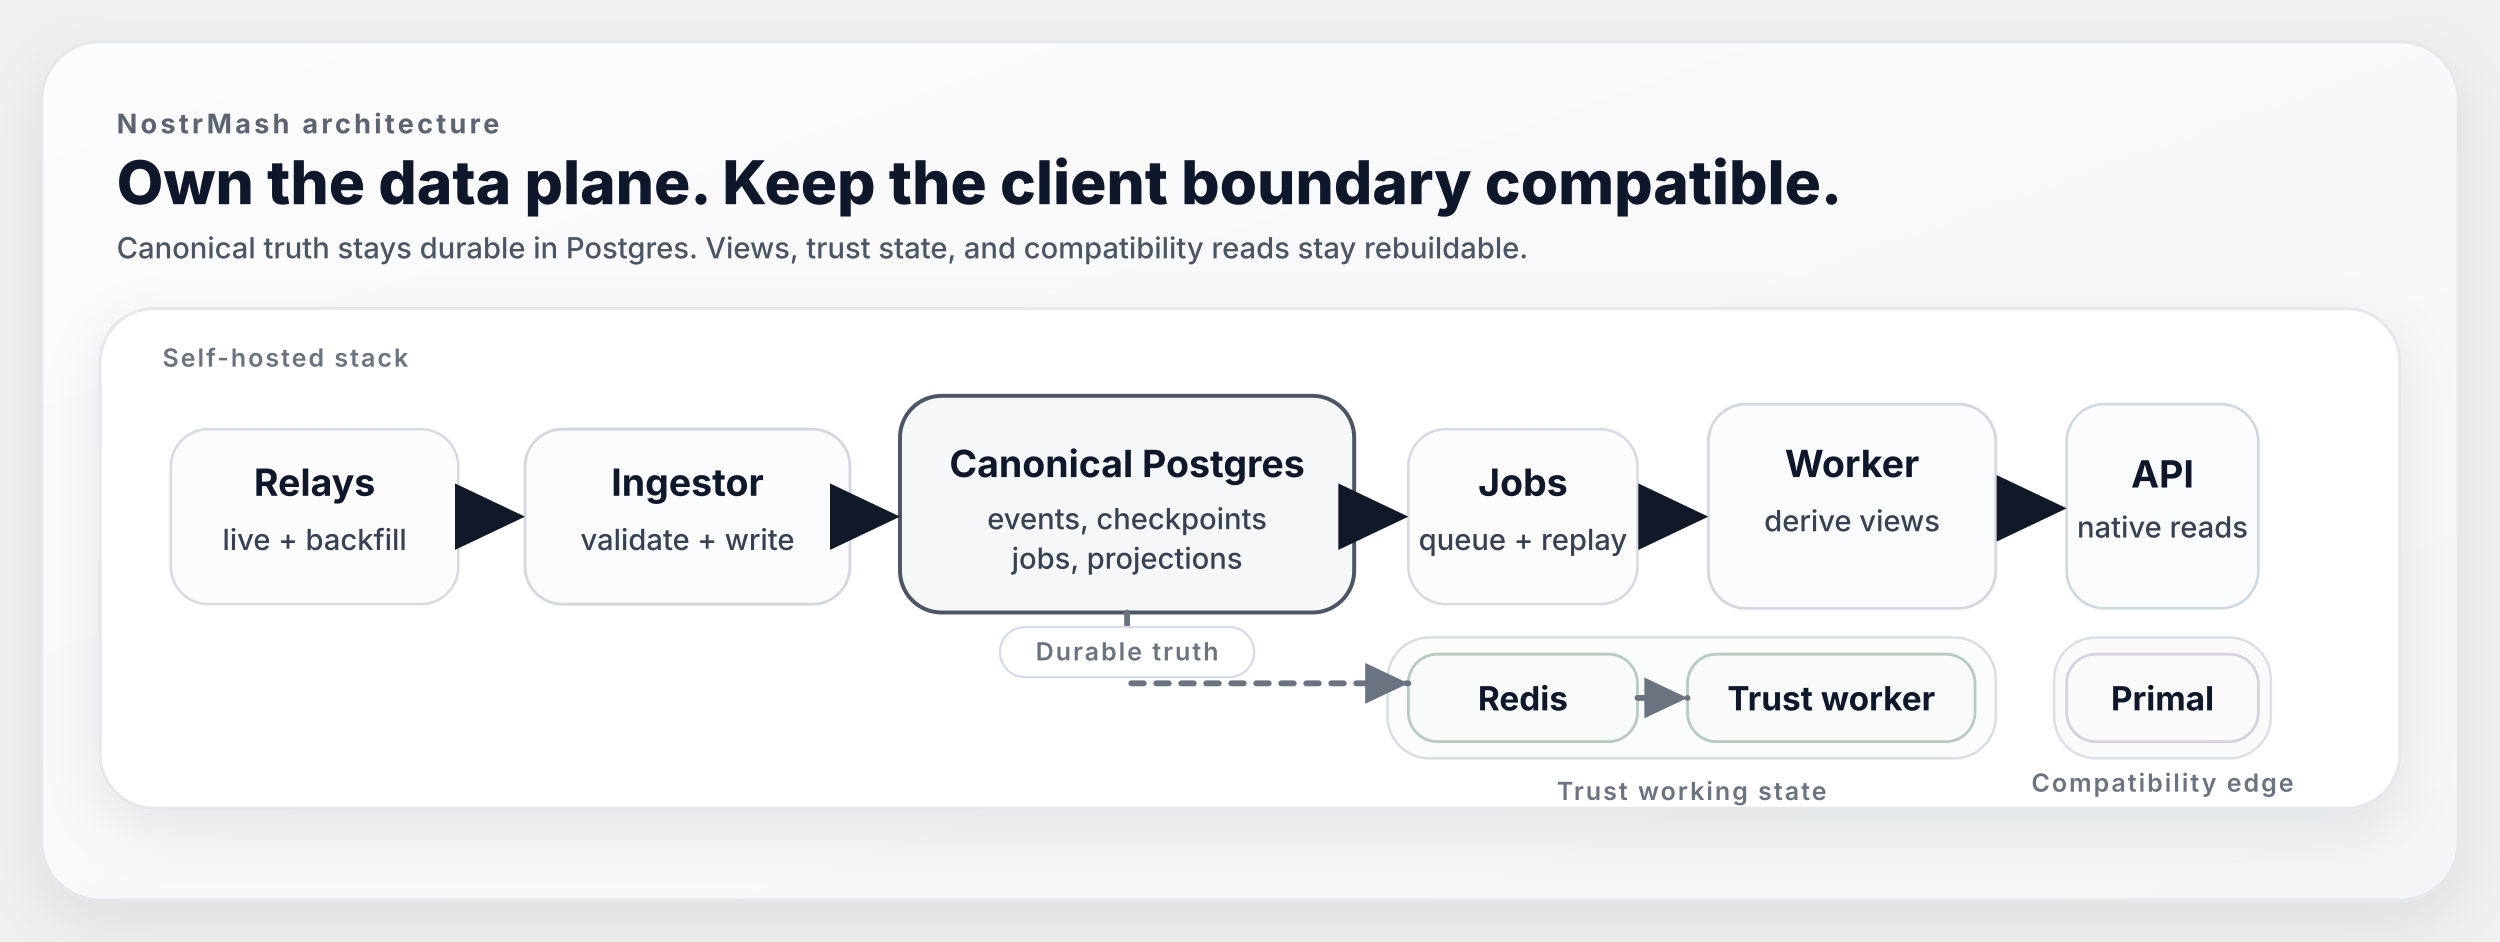
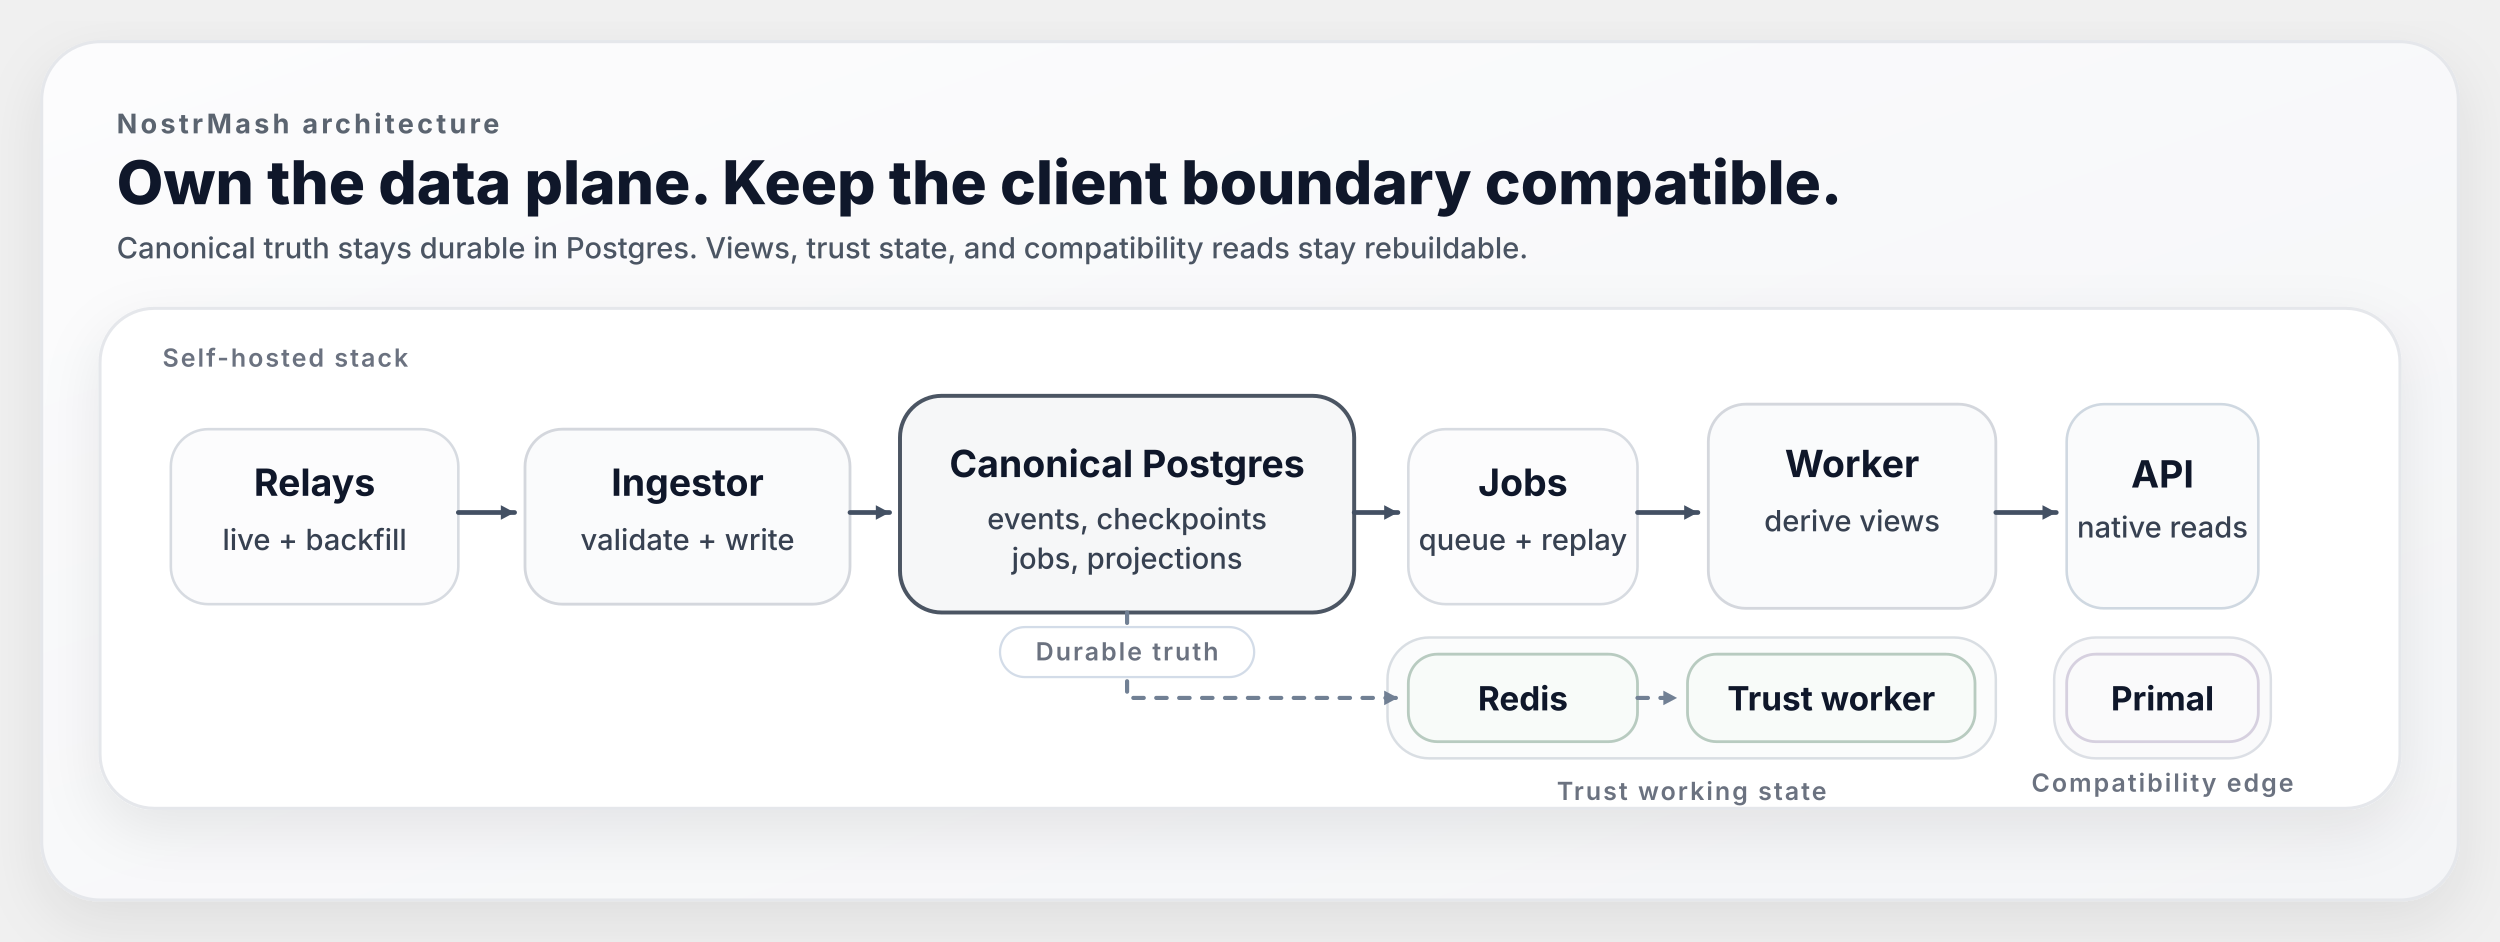
<svg xmlns="http://www.w3.org/2000/svg" width="1200" height="452" viewBox="0 0 1200 452" role="img" aria-labelledby="overviewTitle overviewDesc">
  <defs>
    <linearGradient id="overviewBg" x1="0" y1="0" x2="1" y2="1">
      <stop offset="0%" stop-color="#fcfcfd" />
      <stop offset="100%" stop-color="#f4f5f7" />
    </linearGradient>
    <linearGradient id="overviewInk" x1="0" y1="0" x2="1" y2="1">
      <stop offset="0%" stop-color="#111827" />
      <stop offset="100%" stop-color="#374151" />
    </linearGradient>
    <filter id="overviewShadow" x="-20%" y="-20%" width="140%" height="140%">
      <feDropShadow dx="0" dy="10" stdDeviation="14" flood-color="#0f172a" flood-opacity="0.08" />
    </filter>
    <style>
      .panel { fill: url(#overviewBg); stroke: #e5e7eb; stroke-width: 1.5; filter: url(#overviewShadow); }
      .group { fill: #ffffff; stroke: #e5e7eb; stroke-width: 1.5; filter: url(#overviewShadow); }
      .lane { fill: #fbfcfc; stroke: #d9dee3; stroke-width: 1.2; }
      .compatGroup { fill: #fafafb; stroke: #dcdfe5; stroke-width: 1.2; }
      .coreNode { fill: #fafbfc; stroke: #d4d7dd; stroke-width: 1.35; }
      .coreFocus { fill: #f6f7f8; stroke: #4b5563; stroke-width: 1.9; }
      .support { fill: #fcfcfd; stroke: #d7dbe1; stroke-width: 1.25; }
      .trust { fill: #f8fbf9; stroke: #b8cbc0; stroke-width: 1.35; }
      .api { fill: #fafbfc; stroke: #cfd8e1; stroke-width: 1.25; }
      .compat { fill: #fafafb; stroke: #d6d0df; stroke-width: 1.35; }
      .kicker { font: 700 13px -apple-system, BlinkMacSystemFont, "Segoe UI", sans-serif; letter-spacing: 0.12em; text-transform: uppercase; fill: #5b6470; }
      .title { font: 800 29px -apple-system, BlinkMacSystemFont, "Segoe UI", sans-serif; fill: #0f172a; }
      .subtitle { font: 500 14px -apple-system, BlinkMacSystemFont, "Segoe UI", sans-serif; fill: #4b5563; }
      .small { font: 600 12px -apple-system, BlinkMacSystemFont, "Segoe UI", sans-serif; fill: #6b7280; letter-spacing: 0.08em; text-transform: uppercase; }
      .label { font: 700 18px -apple-system, BlinkMacSystemFont, "Segoe UI", sans-serif; fill: #0f172a; }
      .body { font: 500 14px -apple-system, BlinkMacSystemFont, "Segoe UI", sans-serif; fill: #374151; }
      .laneLabel { font: 680 16px -apple-system, BlinkMacSystemFont, "Segoe UI", sans-serif; fill: #0f172a; }
-       .arrow { stroke: url(#overviewInk); stroke-width: 4.2; fill: none; stroke-linecap: round; stroke-linejoin: round; }
-       .softArrow { stroke: #6b7280; stroke-width: 2.8; fill: none; stroke-linecap: round; stroke-linejoin: round; stroke-dasharray: 6 6; }
+       .arrow { stroke: #435063; stroke-width: 2.25; fill: none; stroke-linecap: round; stroke-linejoin: round; }
+       .softArrow { stroke: #718094; stroke-width: 2; fill: none; stroke-linecap: round; stroke-linejoin: round; stroke-dasharray: 5 6; }
    </style>
-     <marker id="overviewArrowHead" markerWidth="11" markerHeight="11" refX="8" refY="3.8" orient="auto">
-       <polygon points="0 0, 8 3.8, 0 7.6" fill="#111827" />
+     <marker id="overviewArrowHead" markerWidth="8" markerHeight="8" refX="6.6" refY="3.5" orient="auto" markerUnits="userSpaceOnUse">
+       <polygon points="0 0, 6.6 3.5, 0 7" fill="#435063" />
    </marker>
-     <marker id="overviewSoftArrowHead" markerWidth="10" markerHeight="10" refX="7.4" refY="3.5" orient="auto">
-       <polygon points="0 0, 7.4 3.5, 0 7" fill="#6b7280" />
+     <marker id="overviewSoftArrowHead" markerWidth="8" markerHeight="8" refX="6.6" refY="3.5" orient="auto" markerUnits="userSpaceOnUse">
+       <polygon points="0 0, 6.6 3.5, 0 7" fill="#718094" />
    </marker>
  </defs>
  <rect x="20" y="20" width="1160" height="412" rx="28" class="panel" />
  <text x="56" y="64" class="kicker">NostrMash architecture</text>
  <text x="56" y="98" class="title">Own the data plane. Keep the client boundary compatible.</text>
  <text x="56" y="124" class="subtitle">Canonical truth stays durable in Postgres. Views, trust state, and compatibility reads stay rebuildable.</text>
  <rect x="48" y="148" width="1104" height="240" rx="26" class="group" />
  <text x="78" y="176" class="small">Self-hosted stack</text>
  <rect x="666" y="306" width="292" height="58" rx="20" class="lane" />
  <rect x="986" y="306" width="104" height="58" rx="20" class="compatGroup" />
  <rect x="82" y="206" width="138" height="84" rx="18" class="support" />
  <text x="151" y="238" class="label" text-anchor="middle">Relays</text>
  <text x="151" y="264" class="body" text-anchor="middle">live + backfill</text>
  <rect x="252" y="206" width="156" height="84" rx="18" class="coreNode" />
  <text x="330" y="238" class="label" text-anchor="middle">Ingestor</text>
  <text x="330" y="264" class="body" text-anchor="middle">validate + write</text>
  <rect x="432" y="190" width="218" height="104" rx="20" class="coreFocus" />
  <text x="541" y="229" class="label" text-anchor="middle">Canonical Postgres</text>
  <text x="541" y="254" class="body" text-anchor="middle">events, checkpoints</text>
  <text x="541" y="273" class="body" text-anchor="middle">jobs, projections</text>
  <rect x="676" y="206" width="110" height="84" rx="18" class="support" />
  <text x="731" y="238" class="label" text-anchor="middle">Jobs</text>
  <text x="731" y="264" class="body" text-anchor="middle">queue + replay</text>
  <rect x="820" y="194" width="138" height="98" rx="18" class="coreNode" />
  <text x="889" y="229" class="label" text-anchor="middle">Worker</text>
  <text x="889" y="255" class="body" text-anchor="middle">derive views</text>
  <rect x="992" y="194" width="92" height="98" rx="18" class="api" />
  <text x="1038" y="234" class="label" text-anchor="middle">API</text>
  <text x="1038" y="258" class="body" text-anchor="middle">native reads</text>
  <rect x="676" y="314" width="110" height="42" rx="14" class="trust" />
  <text x="731" y="341" class="laneLabel" text-anchor="middle">Redis</text>
  <rect x="810" y="314" width="138" height="42" rx="14" class="trust" />
  <text x="879" y="341" class="laneLabel" text-anchor="middle">Trust worker</text>
  <rect x="992" y="314" width="92" height="42" rx="14" class="compat" />
  <text x="1038" y="341" class="laneLabel" text-anchor="middle">Primal</text>
-   <path d="M220 248 H252" class="arrow" marker-end="url(#overviewArrowHead)" />
-   <path d="M408 248 H432" class="arrow" marker-end="url(#overviewArrowHead)" />
-   <path d="M650 248 H676" class="arrow" marker-end="url(#overviewArrowHead)" />
-   <path d="M786 248 H820" class="arrow" marker-end="url(#overviewArrowHead)" />
-   <path d="M958 244 H992" class="arrow" marker-end="url(#overviewArrowHead)" />
-   <path d="M541 294 V328 H676" class="softArrow" marker-end="url(#overviewSoftArrowHead)" />
-   <path d="M786 335 H810" class="softArrow" marker-end="url(#overviewSoftArrowHead)" />
+   <path d="M220 246 H247" class="arrow" marker-end="url(#overviewArrowHead)" />
+   <path d="M408 246 H427" class="arrow" marker-end="url(#overviewArrowHead)" />
+   <path d="M650 246 H671" class="arrow" marker-end="url(#overviewArrowHead)" />
+   <path d="M786 246 H815" class="arrow" marker-end="url(#overviewArrowHead)" />
+   <path d="M958 246 H987" class="arrow" marker-end="url(#overviewArrowHead)" />
+   <path d="M541 294 V335 H671" class="softArrow" marker-end="url(#overviewSoftArrowHead)" />
+   <path d="M786 335 H805" class="softArrow" marker-end="url(#overviewSoftArrowHead)" />
  <rect x="480" y="301" width="122" height="24" rx="12" fill="#ffffff" stroke="#d3dce8" stroke-width="1.1" />
  <text x="541" y="317" class="small" text-anchor="middle">Durable truth</text>
  <text x="812" y="384" class="small" text-anchor="middle">Trust working state</text>
  <text x="1038" y="380" class="small" text-anchor="middle">Compatibility edge</text>
</svg>
